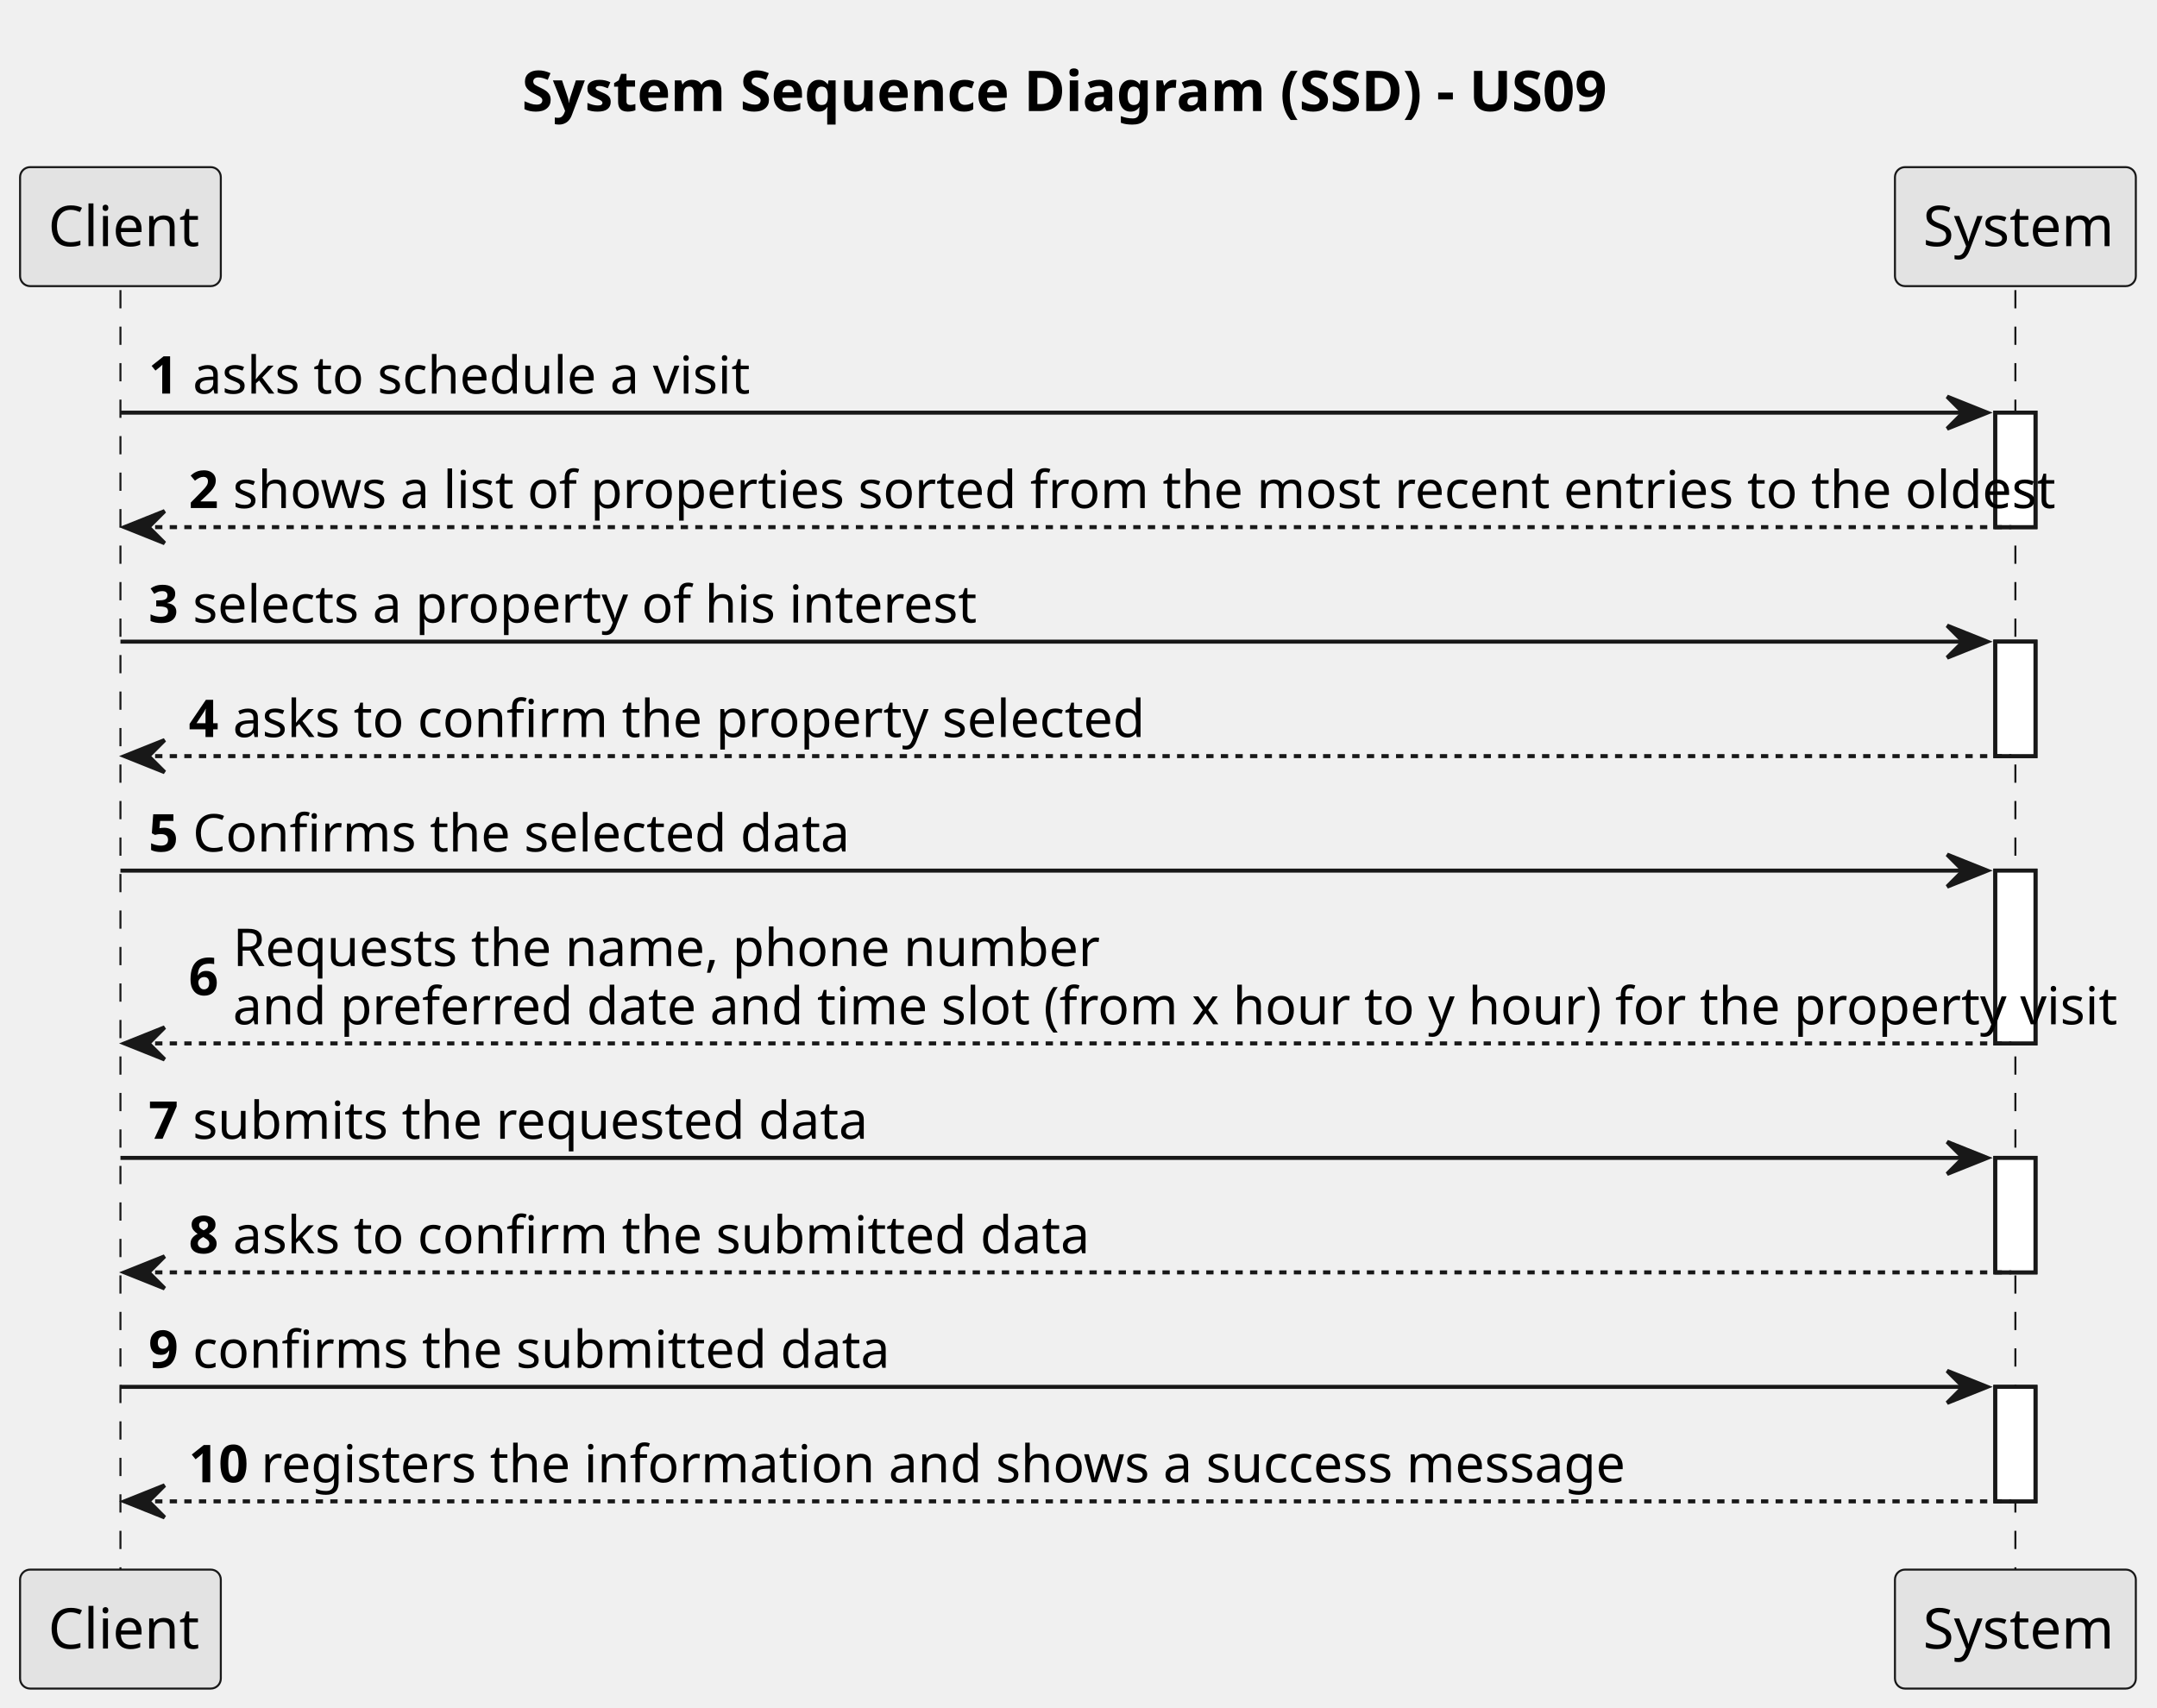
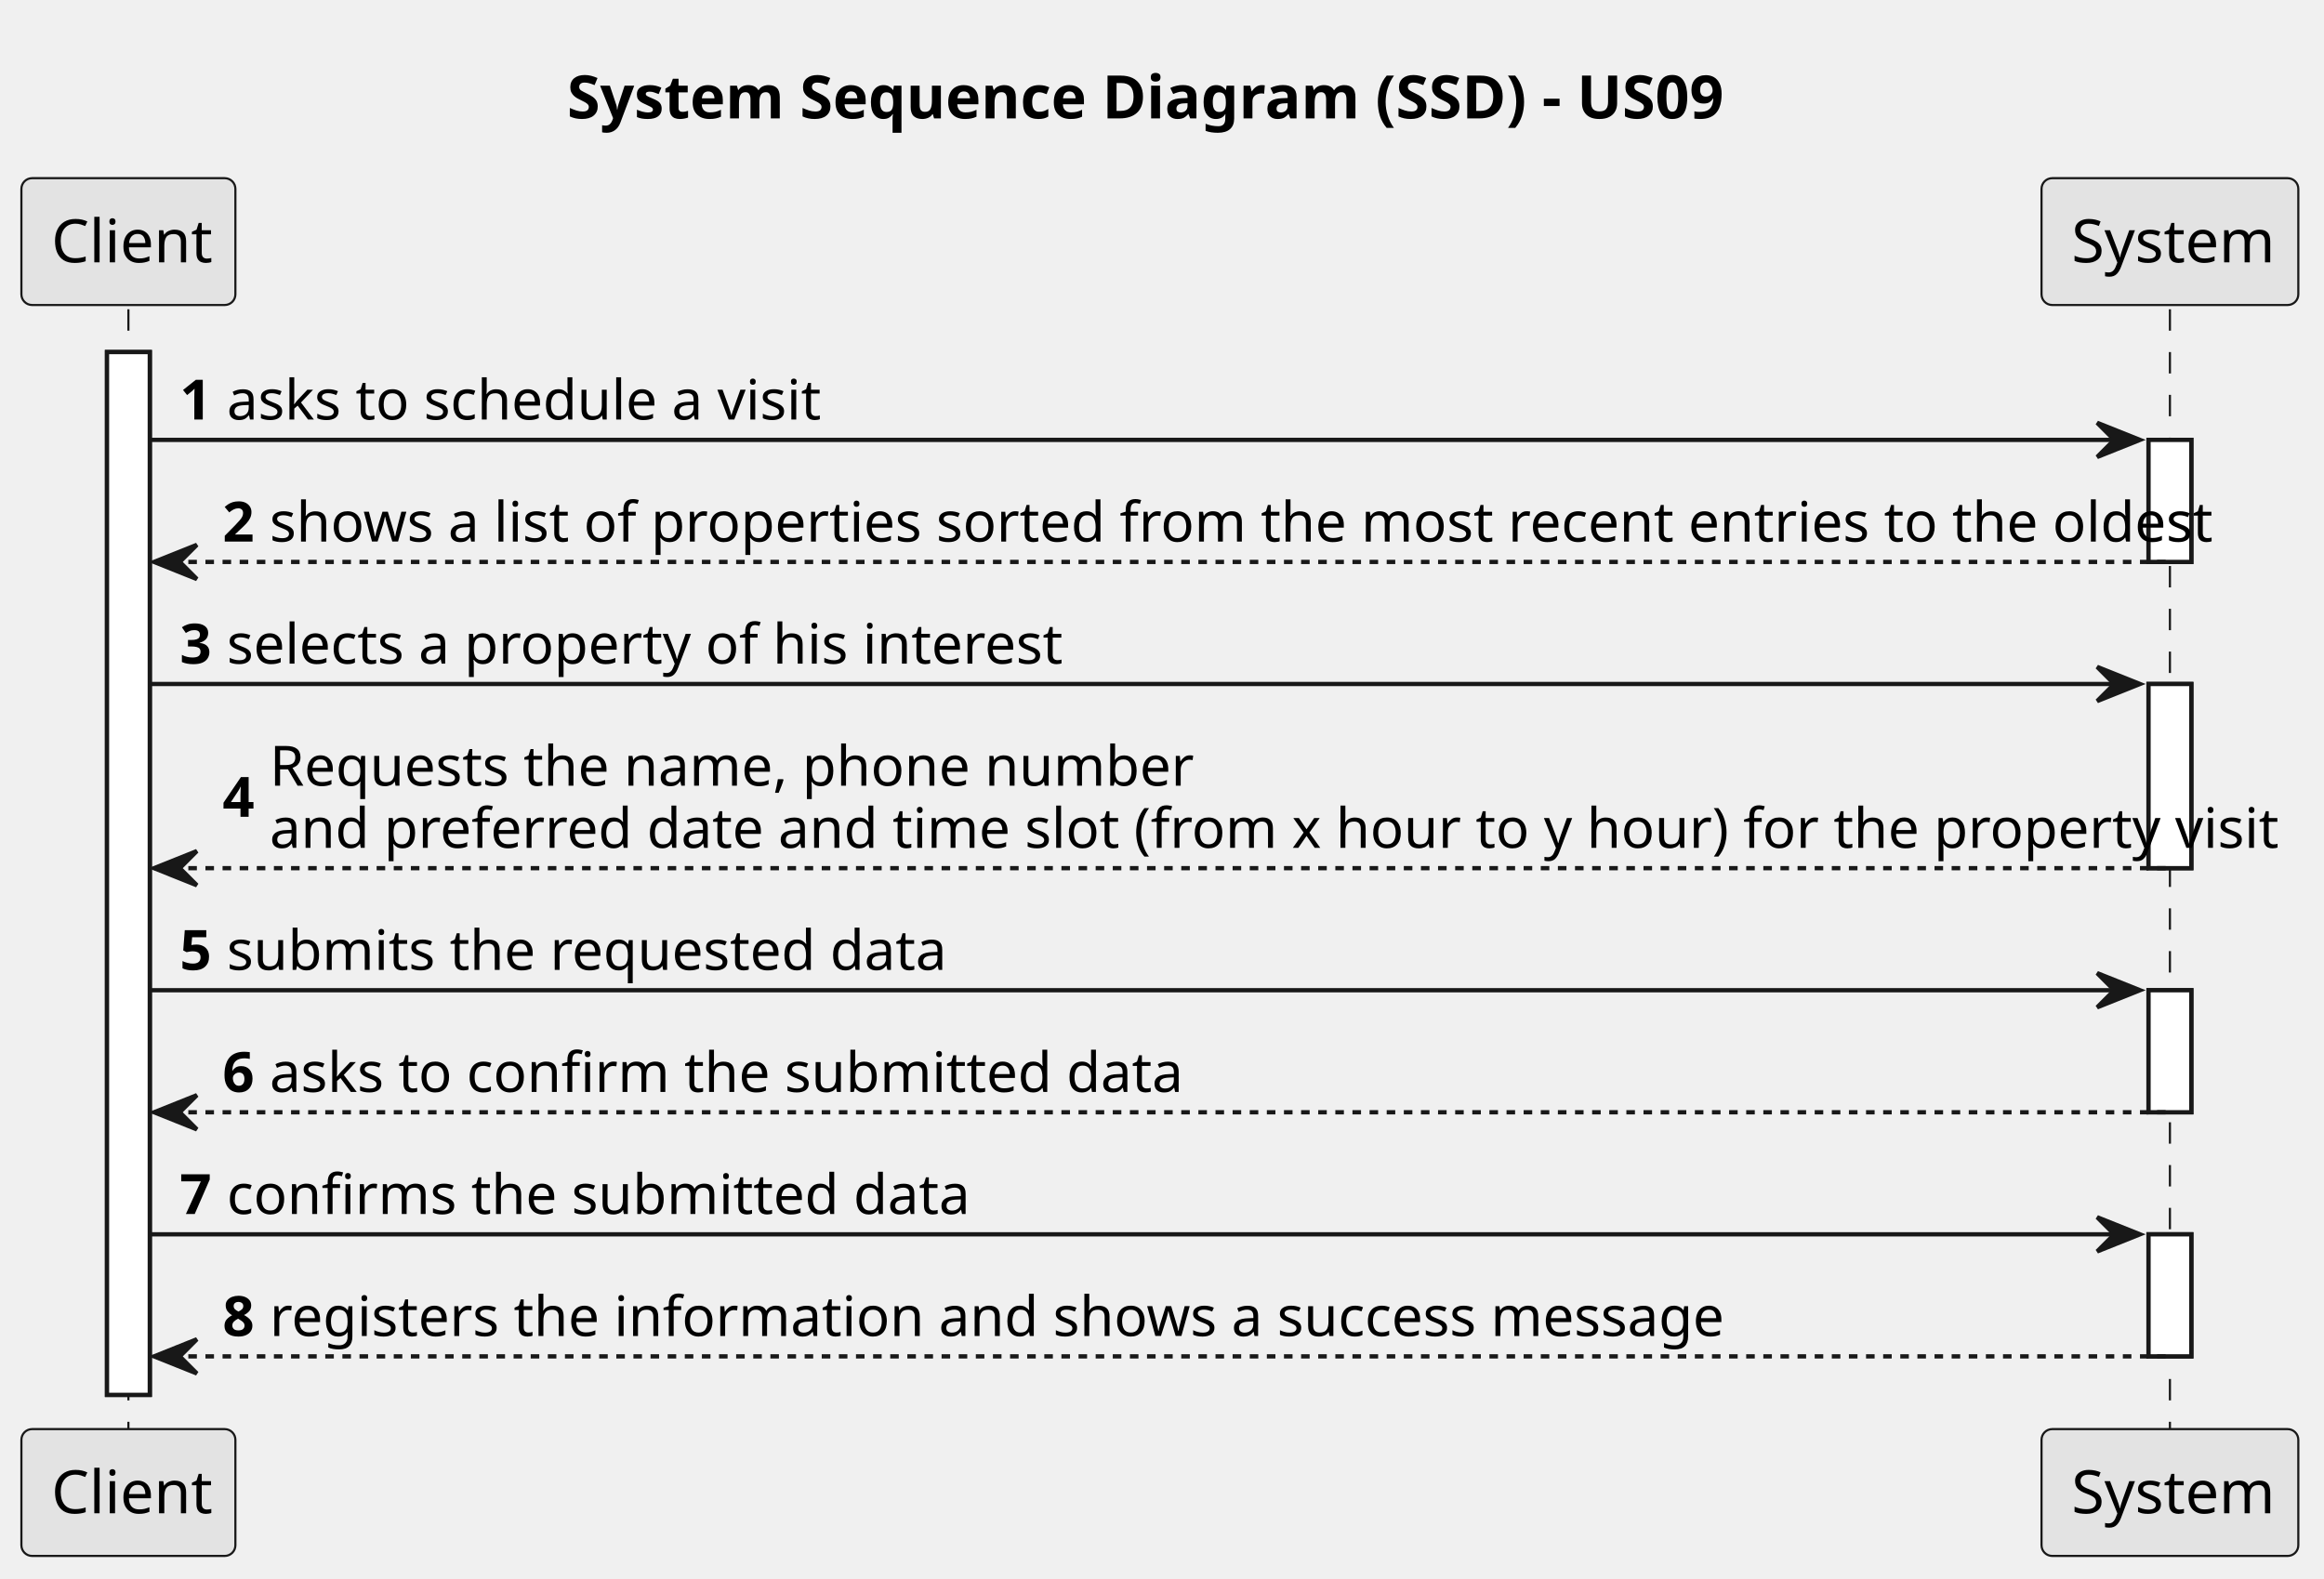
- <svg xmlns="http://www.w3.org/2000/svg" contentStyleType="text/css" height="468.6px" preserveAspectRatio="none" style="width:591px;height:468px;background:#FFFFFF;" version="1.1" viewBox="0 0 591 468" width="591.8px" zoomAndPan="magnify">
+ <svg xmlns="http://www.w3.org/2000/svg" contentStyleType="text/css" height="369px" preserveAspectRatio="none" style="width:543px;height:369px;background:#FFFFFF;" version="1.1" viewBox="0 0 543 369" width="543px" zoomAndPan="magnify">
  <defs />
  <g>
-     <text fill="#000000" font-family="sans-serif" font-size="15.4" font-weight="bold" lengthAdjust="spacing" textLength="303.6" x="143" y="30.441">System Sequence Diagram (SSD) - US09</text>
-     <rect fill="#FFFFFF" height="31.376" style="stroke:#181818;stroke-width:1.1;" width="11" x="546.7" y="113.085" />
-     <rect fill="#FFFFFF" height="31.376" style="stroke:#181818;stroke-width:1.1;" width="11" x="546.7" y="175.837" />
-     <rect fill="#FFFFFF" height="47.352" style="stroke:#181818;stroke-width:1.1;" width="11" x="546.7" y="238.588" />
-     <rect fill="#FFFFFF" height="31.376" style="stroke:#181818;stroke-width:1.1;" width="11" x="546.7" y="317.316" />
-     <rect fill="#FFFFFF" height="31.376" style="stroke:#181818;stroke-width:1.1;" width="11" x="546.7" y="380.067" />
-     <line style="stroke:#181818;stroke-width:0.55;stroke-dasharray:5.0,5.0;" x1="33" x2="33" y1="79.509" y2="431.243" />
-     <line style="stroke:#181818;stroke-width:0.55;stroke-dasharray:5.0,5.0;" x1="552.2" x2="552.2" y1="79.509" y2="431.243" />
-     <rect fill="#E3E3E3" height="32.605" rx="2.75" ry="2.75" style="stroke:#181818;stroke-width:0.55;" width="55" x="5.5" y="45.805" />
-     <text fill="#000000" font-family="sans-serif" font-size="15.4" lengthAdjust="spacing" textLength="39.6" x="13.2" y="67.446">Client</text>
-     <rect fill="#E3E3E3" height="32.605" rx="2.75" ry="2.75" style="stroke:#181818;stroke-width:0.55;" width="55" x="5.5" y="430.143" />
-     <text fill="#000000" font-family="sans-serif" font-size="15.4" lengthAdjust="spacing" textLength="39.6" x="13.2" y="451.784">Client</text>
-     <rect fill="#E3E3E3" height="32.605" rx="2.75" ry="2.75" style="stroke:#181818;stroke-width:0.55;" width="66" x="519.2" y="45.805" />
-     <text fill="#000000" font-family="sans-serif" font-size="15.4" lengthAdjust="spacing" textLength="50.6" x="526.9" y="67.446">System</text>
-     <rect fill="#E3E3E3" height="32.605" rx="2.75" ry="2.75" style="stroke:#181818;stroke-width:0.55;" width="66" x="519.2" y="430.143" />
-     <text fill="#000000" font-family="sans-serif" font-size="15.4" lengthAdjust="spacing" textLength="50.6" x="526.9" y="451.784">System</text>
-     <rect fill="#FFFFFF" height="31.376" style="stroke:#181818;stroke-width:1.1;" width="11" x="546.7" y="113.085" />
-     <rect fill="#FFFFFF" height="31.376" style="stroke:#181818;stroke-width:1.1;" width="11" x="546.7" y="175.837" />
-     <rect fill="#FFFFFF" height="47.352" style="stroke:#181818;stroke-width:1.1;" width="11" x="546.7" y="238.588" />
-     <rect fill="#FFFFFF" height="31.376" style="stroke:#181818;stroke-width:1.1;" width="11" x="546.7" y="317.316" />
-     <rect fill="#FFFFFF" height="31.376" style="stroke:#181818;stroke-width:1.1;" width="11" x="546.7" y="380.067" />
-     <polygon fill="#181818" points="533.5,108.685,544.5,113.085,533.5,117.485,537.9,113.085" style="stroke:#181818;stroke-width:1.1;" />
-     <line style="stroke:#181818;stroke-width:1.1;" x1="33" x2="540.1" y1="113.085" y2="113.085" />
-     <text fill="#000000" font-family="sans-serif" font-size="14.3" font-weight="bold" lengthAdjust="spacing" textLength="7.7" x="40.7" y="107.855">1</text>
-     <text fill="#000000" font-family="sans-serif" font-size="14.3" lengthAdjust="spacing" textLength="149.6" x="52.8" y="107.855">asks to schedule a visit</text>
-     <polygon fill="#181818" points="45.1,140.061,34.1,144.461,45.1,148.861,40.7,144.461" style="stroke:#181818;stroke-width:1.1;" />
-     <line style="stroke:#181818;stroke-width:1.1;stroke-dasharray:2.0,2.0;" x1="38.5" x2="551.1" y1="144.461" y2="144.461" />
-     <text fill="#000000" font-family="sans-serif" font-size="14.3" font-weight="bold" lengthAdjust="spacing" textLength="7.7" x="51.7" y="139.231">2</text>
-     <text fill="#000000" font-family="sans-serif" font-size="14.3" lengthAdjust="spacing" textLength="469.7" x="63.8" y="139.231">shows a list of properties sorted from the most recent entries to the oldest</text>
-     <polygon fill="#181818" points="533.5,171.437,544.5,175.837,533.5,180.237,537.9,175.837" style="stroke:#181818;stroke-width:1.1;" />
-     <line style="stroke:#181818;stroke-width:1.1;" x1="33" x2="540.1" y1="175.837" y2="175.837" />
-     <text fill="#000000" font-family="sans-serif" font-size="14.3" font-weight="bold" lengthAdjust="spacing" textLength="7.7" x="40.7" y="170.606">3</text>
-     <text fill="#000000" font-family="sans-serif" font-size="14.3" lengthAdjust="spacing" textLength="204.6" x="52.8" y="170.606">selects a property of his interest</text>
-     <polygon fill="#181818" points="45.1,202.812,34.1,207.213,45.1,211.613,40.7,207.213" style="stroke:#181818;stroke-width:1.1;" />
-     <line style="stroke:#181818;stroke-width:1.1;stroke-dasharray:2.0,2.0;" x1="38.5" x2="551.1" y1="207.213" y2="207.213" />
-     <text fill="#000000" font-family="sans-serif" font-size="14.3" font-weight="bold" lengthAdjust="spacing" textLength="7.7" x="51.7" y="201.982">4</text>
-     <text fill="#000000" font-family="sans-serif" font-size="14.3" lengthAdjust="spacing" textLength="236.5" x="63.8" y="201.982">asks to confirm the property selected</text>
-     <polygon fill="#181818" points="533.5,234.188,544.5,238.588,533.5,242.988,537.9,238.588" style="stroke:#181818;stroke-width:1.1;" />
-     <line style="stroke:#181818;stroke-width:1.1;" x1="33" x2="540.1" y1="238.588" y2="238.588" />
-     <text fill="#000000" font-family="sans-serif" font-size="14.3" font-weight="bold" lengthAdjust="spacing" textLength="7.7" x="40.7" y="233.358">5</text>
-     <text fill="#000000" font-family="sans-serif" font-size="14.3" lengthAdjust="spacing" textLength="170.5" x="52.8" y="233.358">Confirms the selected data</text>
-     <polygon fill="#181818" points="45.1,281.54,34.1,285.94,45.1,290.34,40.7,285.94" style="stroke:#181818;stroke-width:1.1;" />
-     <line style="stroke:#181818;stroke-width:1.1;stroke-dasharray:2.0,2.0;" x1="38.5" x2="551.1" y1="285.94" y2="285.94" />
-     <text fill="#000000" font-family="sans-serif" font-size="14.3" font-weight="bold" lengthAdjust="spacing" textLength="7.7" x="51.7" y="272.722">6</text>
-     <text fill="#000000" font-family="sans-serif" font-size="14.3" lengthAdjust="spacing" textLength="223.3" x="63.8" y="264.734">Requests the name, phone number</text>
-     <text fill="#000000" font-family="sans-serif" font-size="14.3" lengthAdjust="spacing" textLength="475.2" x="63.8" y="280.709">and preferred date and time slot (from x hour to y hour) for the property visit</text>
-     <polygon fill="#181818" points="533.5,312.916,544.5,317.316,533.5,321.716,537.9,317.316" style="stroke:#181818;stroke-width:1.1;" />
-     <line style="stroke:#181818;stroke-width:1.1;" x1="33" x2="540.1" y1="317.316" y2="317.316" />
-     <text fill="#000000" font-family="sans-serif" font-size="14.3" font-weight="bold" lengthAdjust="spacing" textLength="7.7" x="40.7" y="312.085">7</text>
-     <text fill="#000000" font-family="sans-serif" font-size="14.3" lengthAdjust="spacing" textLength="173.8" x="52.8" y="312.085">submits the requested data</text>
-     <polygon fill="#181818" points="45.1,344.291,34.1,348.691,45.1,353.091,40.7,348.691" style="stroke:#181818;stroke-width:1.1;" />
-     <line style="stroke:#181818;stroke-width:1.1;stroke-dasharray:2.0,2.0;" x1="38.5" x2="551.1" y1="348.691" y2="348.691" />
-     <text fill="#000000" font-family="sans-serif" font-size="14.3" font-weight="bold" lengthAdjust="spacing" textLength="7.7" x="51.7" y="343.461">8</text>
-     <text fill="#000000" font-family="sans-serif" font-size="14.3" lengthAdjust="spacing" textLength="221.1" x="63.8" y="343.461">asks to confirm the submitted data</text>
-     <polygon fill="#181818" points="533.5,375.667,544.5,380.067,533.5,384.467,537.9,380.067" style="stroke:#181818;stroke-width:1.1;" />
-     <line style="stroke:#181818;stroke-width:1.1;" x1="33" x2="540.1" y1="380.067" y2="380.067" />
-     <text fill="#000000" font-family="sans-serif" font-size="14.3" font-weight="bold" lengthAdjust="spacing" textLength="7.7" x="40.7" y="374.837">9</text>
-     <text fill="#000000" font-family="sans-serif" font-size="14.3" lengthAdjust="spacing" textLength="177.1" x="52.8" y="374.837">confirms the submitted data</text>
-     <polygon fill="#181818" points="45.1,407.043,34.1,411.443,45.1,415.843,40.7,411.443" style="stroke:#181818;stroke-width:1.1;" />
-     <line style="stroke:#181818;stroke-width:1.1;stroke-dasharray:2.0,2.0;" x1="38.5" x2="551.1" y1="411.443" y2="411.443" />
-     <text fill="#000000" font-family="sans-serif" font-size="14.3" font-weight="bold" lengthAdjust="spacing" textLength="15.4" x="51.7" y="406.213">10</text>
-     <text fill="#000000" font-family="sans-serif" font-size="14.3" lengthAdjust="spacing" textLength="358.6" x="71.5" y="406.213">registers the information and shows a success message</text>
+     <text fill="#000000" font-family="sans-serif" font-size="14" font-weight="bold" lengthAdjust="spacing" textLength="276" x="132.5" y="27.674">System Sequence Diagram (SSD) - US09</text>
+     <rect fill="#FFFFFF" height="243.711" style="stroke:#181818;stroke-width:1.0;" width="10" x="25" y="82.281" />
+     <rect fill="#FFFFFF" height="28.523" style="stroke:#181818;stroke-width:1.0;" width="10" x="502" y="102.805" />
+     <rect fill="#FFFFFF" height="43.047" style="stroke:#181818;stroke-width:1.0;" width="10" x="502" y="159.852" />
+     <rect fill="#FFFFFF" height="28.523" style="stroke:#181818;stroke-width:1.0;" width="10" x="502" y="231.422" />
+     <rect fill="#FFFFFF" height="28.523" style="stroke:#181818;stroke-width:1.0;" width="10" x="502" y="288.469" />
+     <line style="stroke:#181818;stroke-width:0.5;stroke-dasharray:5.0,5.0;" x1="30" x2="30" y1="72.281" y2="334.992" />
+     <line style="stroke:#181818;stroke-width:0.5;stroke-dasharray:5.0,5.0;" x1="507" x2="507" y1="72.281" y2="334.992" />
+     <rect fill="#E3E3E3" height="29.641" rx="2.5" ry="2.5" style="stroke:#181818;stroke-width:0.5;" width="50" x="5" y="41.641" />
+     <text fill="#000000" font-family="sans-serif" font-size="14" lengthAdjust="spacing" textLength="36" x="12" y="61.315">Client</text>
+     <rect fill="#E3E3E3" height="29.641" rx="2.5" ry="2.5" style="stroke:#181818;stroke-width:0.5;" width="50" x="5" y="333.992" />
+     <text fill="#000000" font-family="sans-serif" font-size="14" lengthAdjust="spacing" textLength="36" x="12" y="353.666">Client</text>
+     <rect fill="#E3E3E3" height="29.641" rx="2.5" ry="2.5" style="stroke:#181818;stroke-width:0.5;" width="60" x="477" y="41.641" />
+     <text fill="#000000" font-family="sans-serif" font-size="14" lengthAdjust="spacing" textLength="46" x="484" y="61.315">System</text>
+     <rect fill="#E3E3E3" height="29.641" rx="2.5" ry="2.5" style="stroke:#181818;stroke-width:0.5;" width="60" x="477" y="333.992" />
+     <text fill="#000000" font-family="sans-serif" font-size="14" lengthAdjust="spacing" textLength="46" x="484" y="353.666">System</text>
+     <rect fill="#FFFFFF" height="243.711" style="stroke:#181818;stroke-width:1.0;" width="10" x="25" y="82.281" />
+     <rect fill="#FFFFFF" height="28.523" style="stroke:#181818;stroke-width:1.0;" width="10" x="502" y="102.805" />
+     <rect fill="#FFFFFF" height="43.047" style="stroke:#181818;stroke-width:1.0;" width="10" x="502" y="159.852" />
+     <rect fill="#FFFFFF" height="28.523" style="stroke:#181818;stroke-width:1.0;" width="10" x="502" y="231.422" />
+     <rect fill="#FFFFFF" height="28.523" style="stroke:#181818;stroke-width:1.0;" width="10" x="502" y="288.469" />
+     <polygon fill="#181818" points="490,98.805,500,102.805,490,106.805,494,102.805" style="stroke:#181818;stroke-width:1.0;" />
+     <line style="stroke:#181818;stroke-width:1.0;" x1="35" x2="496" y1="102.805" y2="102.805" />
+     <text fill="#000000" font-family="sans-serif" font-size="13" font-weight="bold" lengthAdjust="spacing" textLength="7" x="42" y="98.05">1</text>
+     <text fill="#000000" font-family="sans-serif" font-size="13" lengthAdjust="spacing" textLength="136" x="53" y="98.05">asks to schedule a visit</text>
+     <polygon fill="#181818" points="46,127.328,36,131.328,46,135.328,42,131.328" style="stroke:#181818;stroke-width:1.0;" />
+     <line style="stroke:#181818;stroke-width:1.0;stroke-dasharray:2.0,2.0;" x1="40" x2="506" y1="131.328" y2="131.328" />
+     <text fill="#000000" font-family="sans-serif" font-size="13" font-weight="bold" lengthAdjust="spacing" textLength="7" x="52" y="126.573">2</text>
+     <text fill="#000000" font-family="sans-serif" font-size="13" lengthAdjust="spacing" textLength="427" x="63" y="126.573">shows a list of properties sorted from the most recent entries to the oldest</text>
+     <polygon fill="#181818" points="490,155.852,500,159.852,490,163.852,494,159.852" style="stroke:#181818;stroke-width:1.0;" />
+     <line style="stroke:#181818;stroke-width:1.0;" x1="35" x2="496" y1="159.852" y2="159.852" />
+     <text fill="#000000" font-family="sans-serif" font-size="13" font-weight="bold" lengthAdjust="spacing" textLength="7" x="42" y="155.097">3</text>
+     <text fill="#000000" font-family="sans-serif" font-size="13" lengthAdjust="spacing" textLength="186" x="53" y="155.097">selects a property of his interest</text>
+     <polygon fill="#181818" points="46,198.898,36,202.898,46,206.898,42,202.898" style="stroke:#181818;stroke-width:1.0;" />
+     <line style="stroke:#181818;stroke-width:1.0;stroke-dasharray:2.0,2.0;" x1="40" x2="506" y1="202.898" y2="202.898" />
+     <text fill="#000000" font-family="sans-serif" font-size="13" font-weight="bold" lengthAdjust="spacing" textLength="7" x="52" y="190.882">4</text>
+     <text fill="#000000" font-family="sans-serif" font-size="13" lengthAdjust="spacing" textLength="203" x="63" y="183.62">Requests the name, phone number</text>
+     <text fill="#000000" font-family="sans-serif" font-size="13" lengthAdjust="spacing" textLength="432" x="63" y="198.144">and preferred date and time slot (from x hour to y hour) for the property visit</text>
+     <polygon fill="#181818" points="490,227.422,500,231.422,490,235.422,494,231.422" style="stroke:#181818;stroke-width:1.0;" />
+     <line style="stroke:#181818;stroke-width:1.0;" x1="35" x2="496" y1="231.422" y2="231.422" />
+     <text fill="#000000" font-family="sans-serif" font-size="13" font-weight="bold" lengthAdjust="spacing" textLength="7" x="42" y="226.667">5</text>
+     <text fill="#000000" font-family="sans-serif" font-size="13" lengthAdjust="spacing" textLength="158" x="53" y="226.667">submits the requested data</text>
+     <polygon fill="#181818" points="46,255.945,36,259.945,46,263.945,42,259.945" style="stroke:#181818;stroke-width:1.0;" />
+     <line style="stroke:#181818;stroke-width:1.0;stroke-dasharray:2.0,2.0;" x1="40" x2="506" y1="259.945" y2="259.945" />
+     <text fill="#000000" font-family="sans-serif" font-size="13" font-weight="bold" lengthAdjust="spacing" textLength="7" x="52" y="255.19">6</text>
+     <text fill="#000000" font-family="sans-serif" font-size="13" lengthAdjust="spacing" textLength="201" x="63" y="255.19">asks to confirm the submitted data</text>
+     <polygon fill="#181818" points="490,284.469,500,288.469,490,292.469,494,288.469" style="stroke:#181818;stroke-width:1.0;" />
+     <line style="stroke:#181818;stroke-width:1.0;" x1="35" x2="496" y1="288.469" y2="288.469" />
+     <text fill="#000000" font-family="sans-serif" font-size="13" font-weight="bold" lengthAdjust="spacing" textLength="7" x="42" y="283.714">7</text>
+     <text fill="#000000" font-family="sans-serif" font-size="13" lengthAdjust="spacing" textLength="161" x="53" y="283.714">confirms the submitted data</text>
+     <polygon fill="#181818" points="46,312.992,36,316.992,46,320.992,42,316.992" style="stroke:#181818;stroke-width:1.0;" />
+     <line style="stroke:#181818;stroke-width:1.0;stroke-dasharray:2.0,2.0;" x1="40" x2="506" y1="316.992" y2="316.992" />
+     <text fill="#000000" font-family="sans-serif" font-size="13" font-weight="bold" lengthAdjust="spacing" textLength="7" x="52" y="312.237">8</text>
+     <text fill="#000000" font-family="sans-serif" font-size="13" lengthAdjust="spacing" textLength="326" x="63" y="312.237">registers the information and shows a success message</text>
  </g>
</svg>
